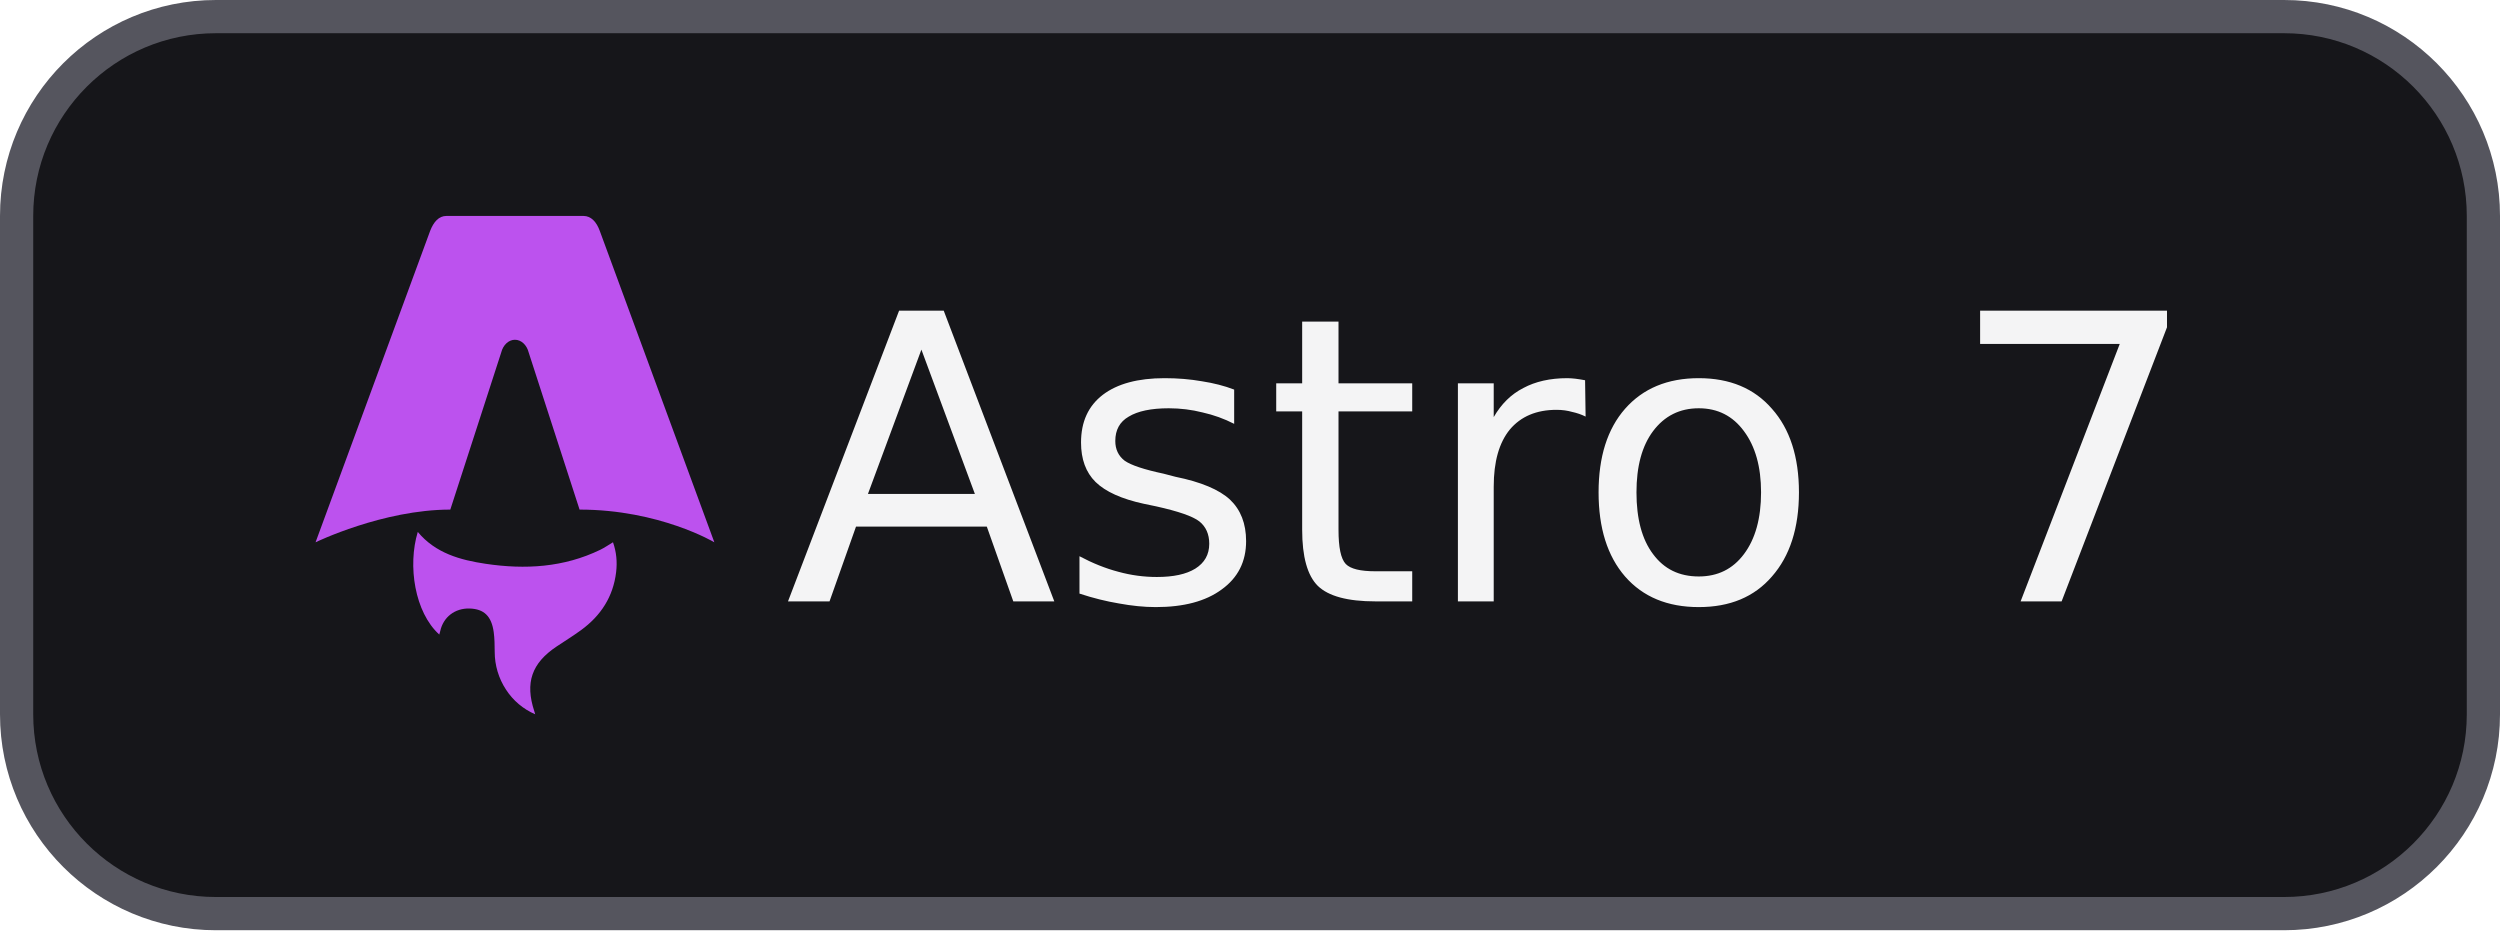
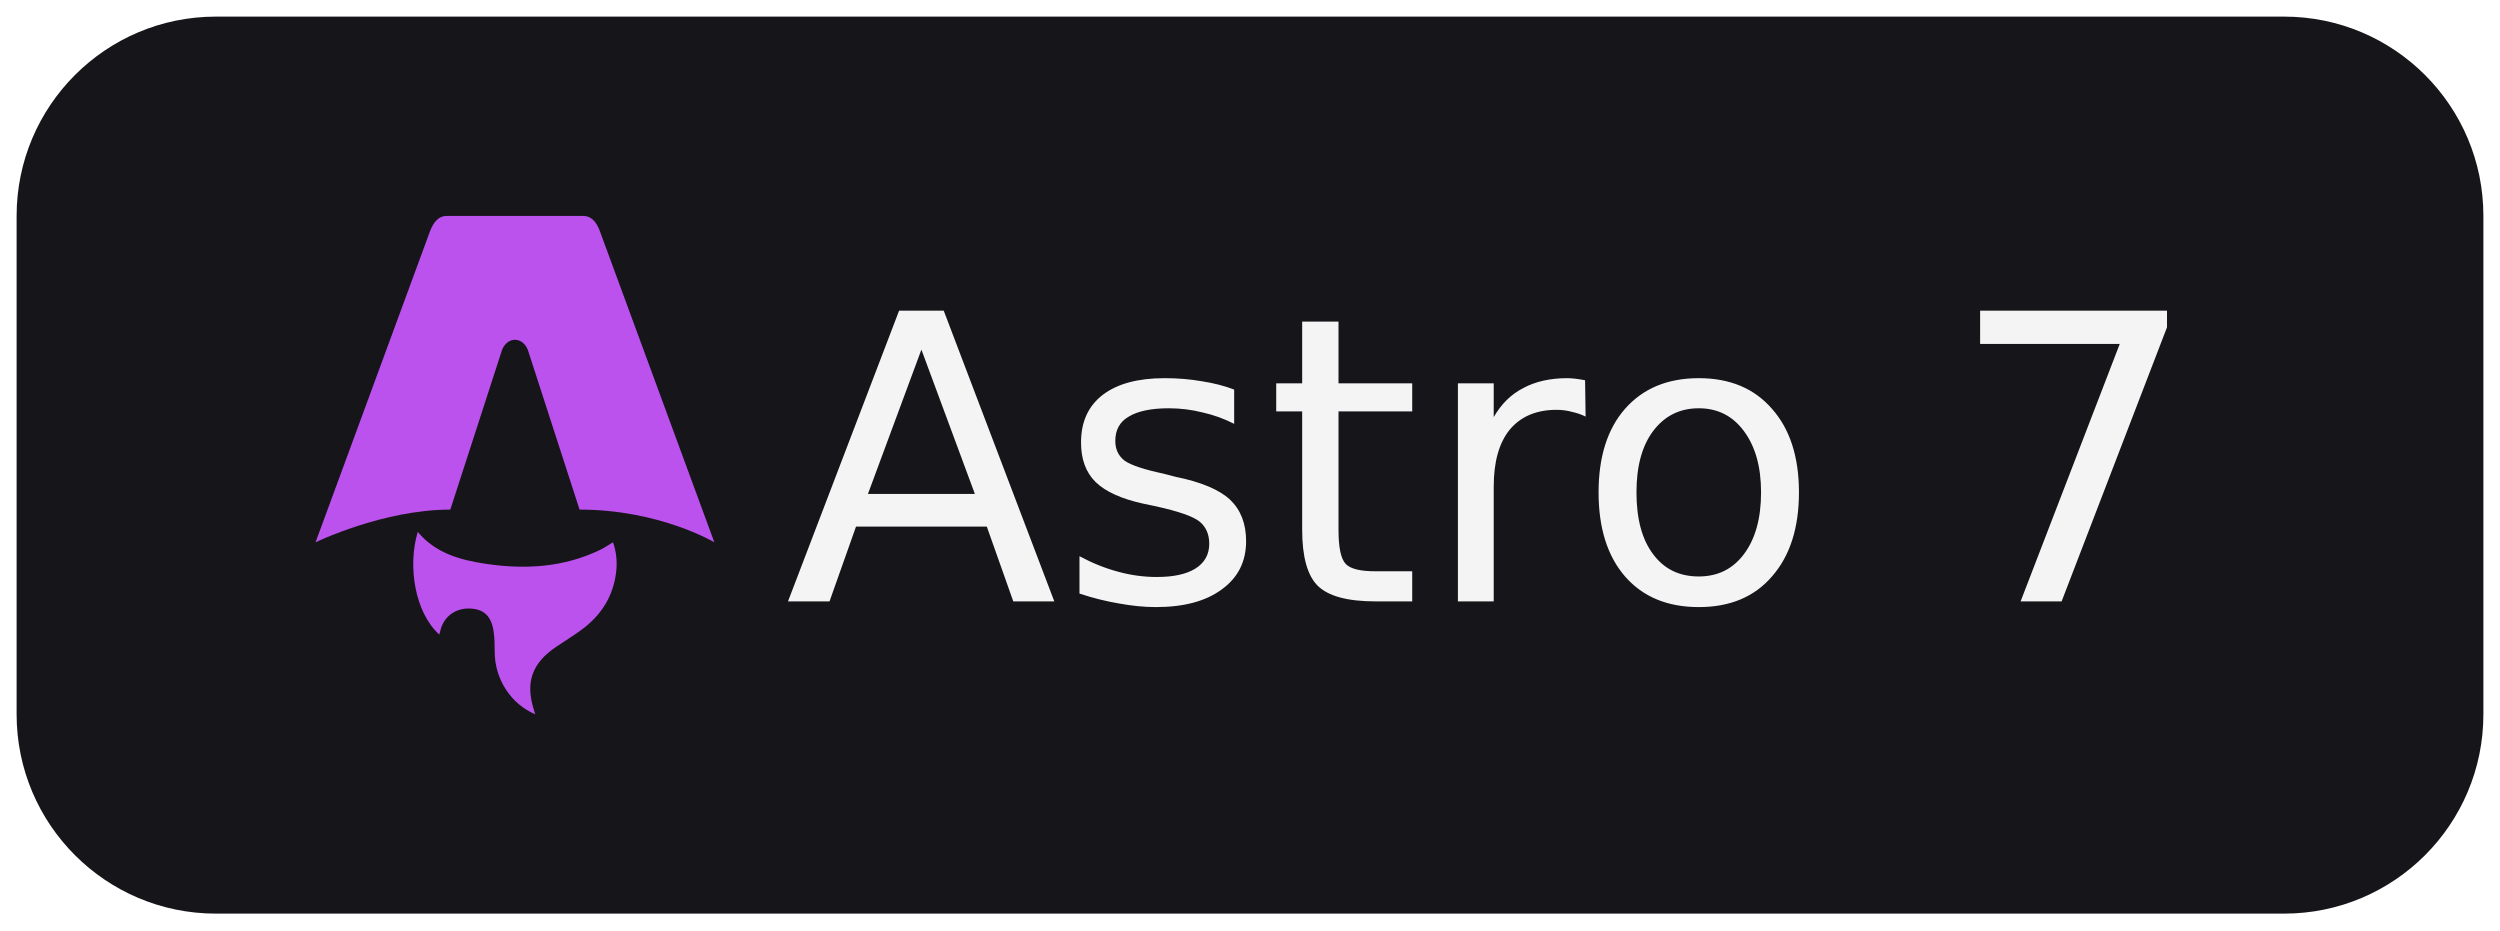
<svg xmlns="http://www.w3.org/2000/svg" width="75.25" height="28" viewBox="0 0 75.25 28" role="img" aria-labelledby="title">
-   <rect x=".5" y=".5" width="74.25" height="27" rx="6" fill="#16161a" stroke="#55555e" />
+   <rect x=".5" y=".5" width="74.25" height="27" rx="6" fill="#16161a" />
  <path d="M8.358 20.162c-1.186-1.07-1.532-3.316-1.038-4.944.856 1.026 2.043 1.352 3.272 1.535 1.897.283 3.76.177 5.522-.678.202-.098.388-.229.608-.36.166.473.209.95.151 1.437-.14 1.185-.738 2.1-1.688 2.794-.38.277-.782.525-1.175.787-1.205.804-1.531 1.747-1.078 3.119l.044.148a3.158 3.158 0 0 1-1.407-1.188 3.31 3.31 0 0 1-.544-1.815c-.004-.32-.004-.642-.048-.958-.106-.769-.472-1.113-1.161-1.133-.707-.02-1.267.411-1.415 1.09-.012.053-.028.104-.045.165h.002zm-5.961-4.445s3.24-1.575 6.49-1.575l2.451-7.565c.092-.366.36-.614.662-.614.302 0 .57.248.662.614l2.45 7.565c3.85 0 6.491 1.575 6.491 1.575L16.088.727C15.93.285 15.663 0 15.303 0H8.697c-.36 0-.615.285-.784.727l-5.516 14.99z" transform="translate(8 6.5) scale(.625)" fill="#BC52EE" />
  <text x="66.25" text-anchor="end" y="18.1" fill="#f4f4f5" font-family="DejaVu Sans, sans-serif" font-size="12" font-weight="400">Astro 7</text>
</svg>
